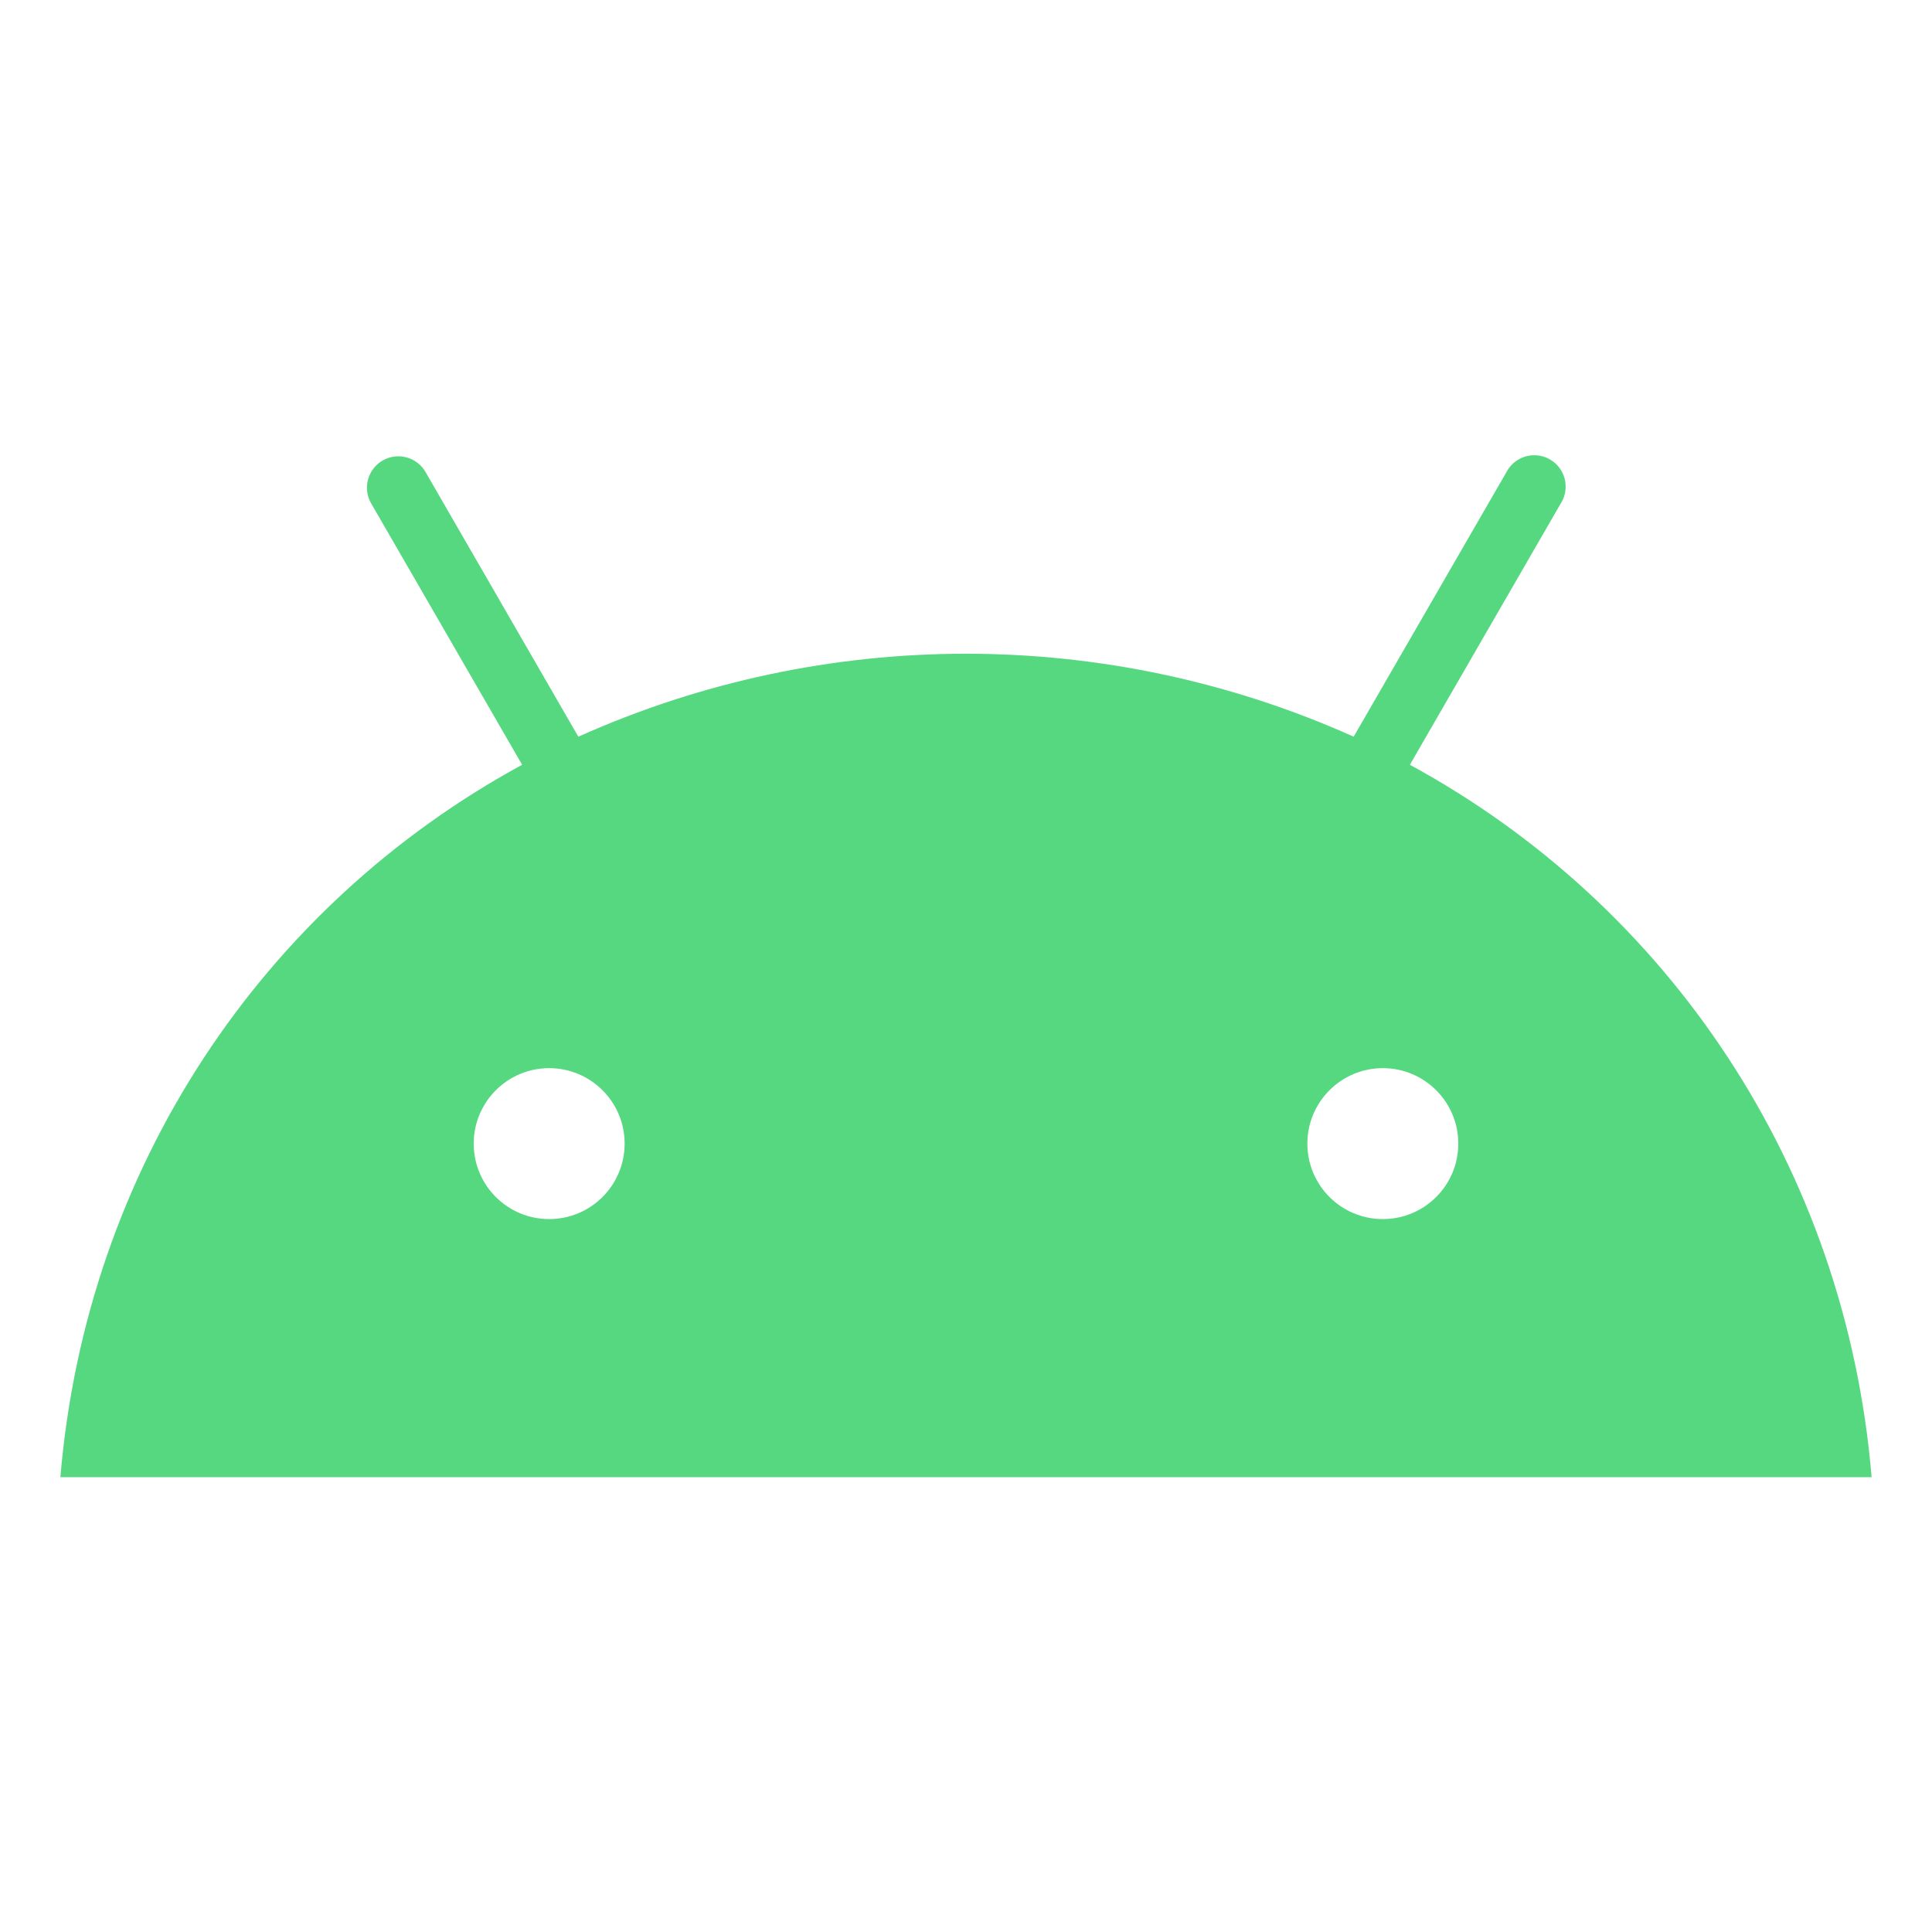
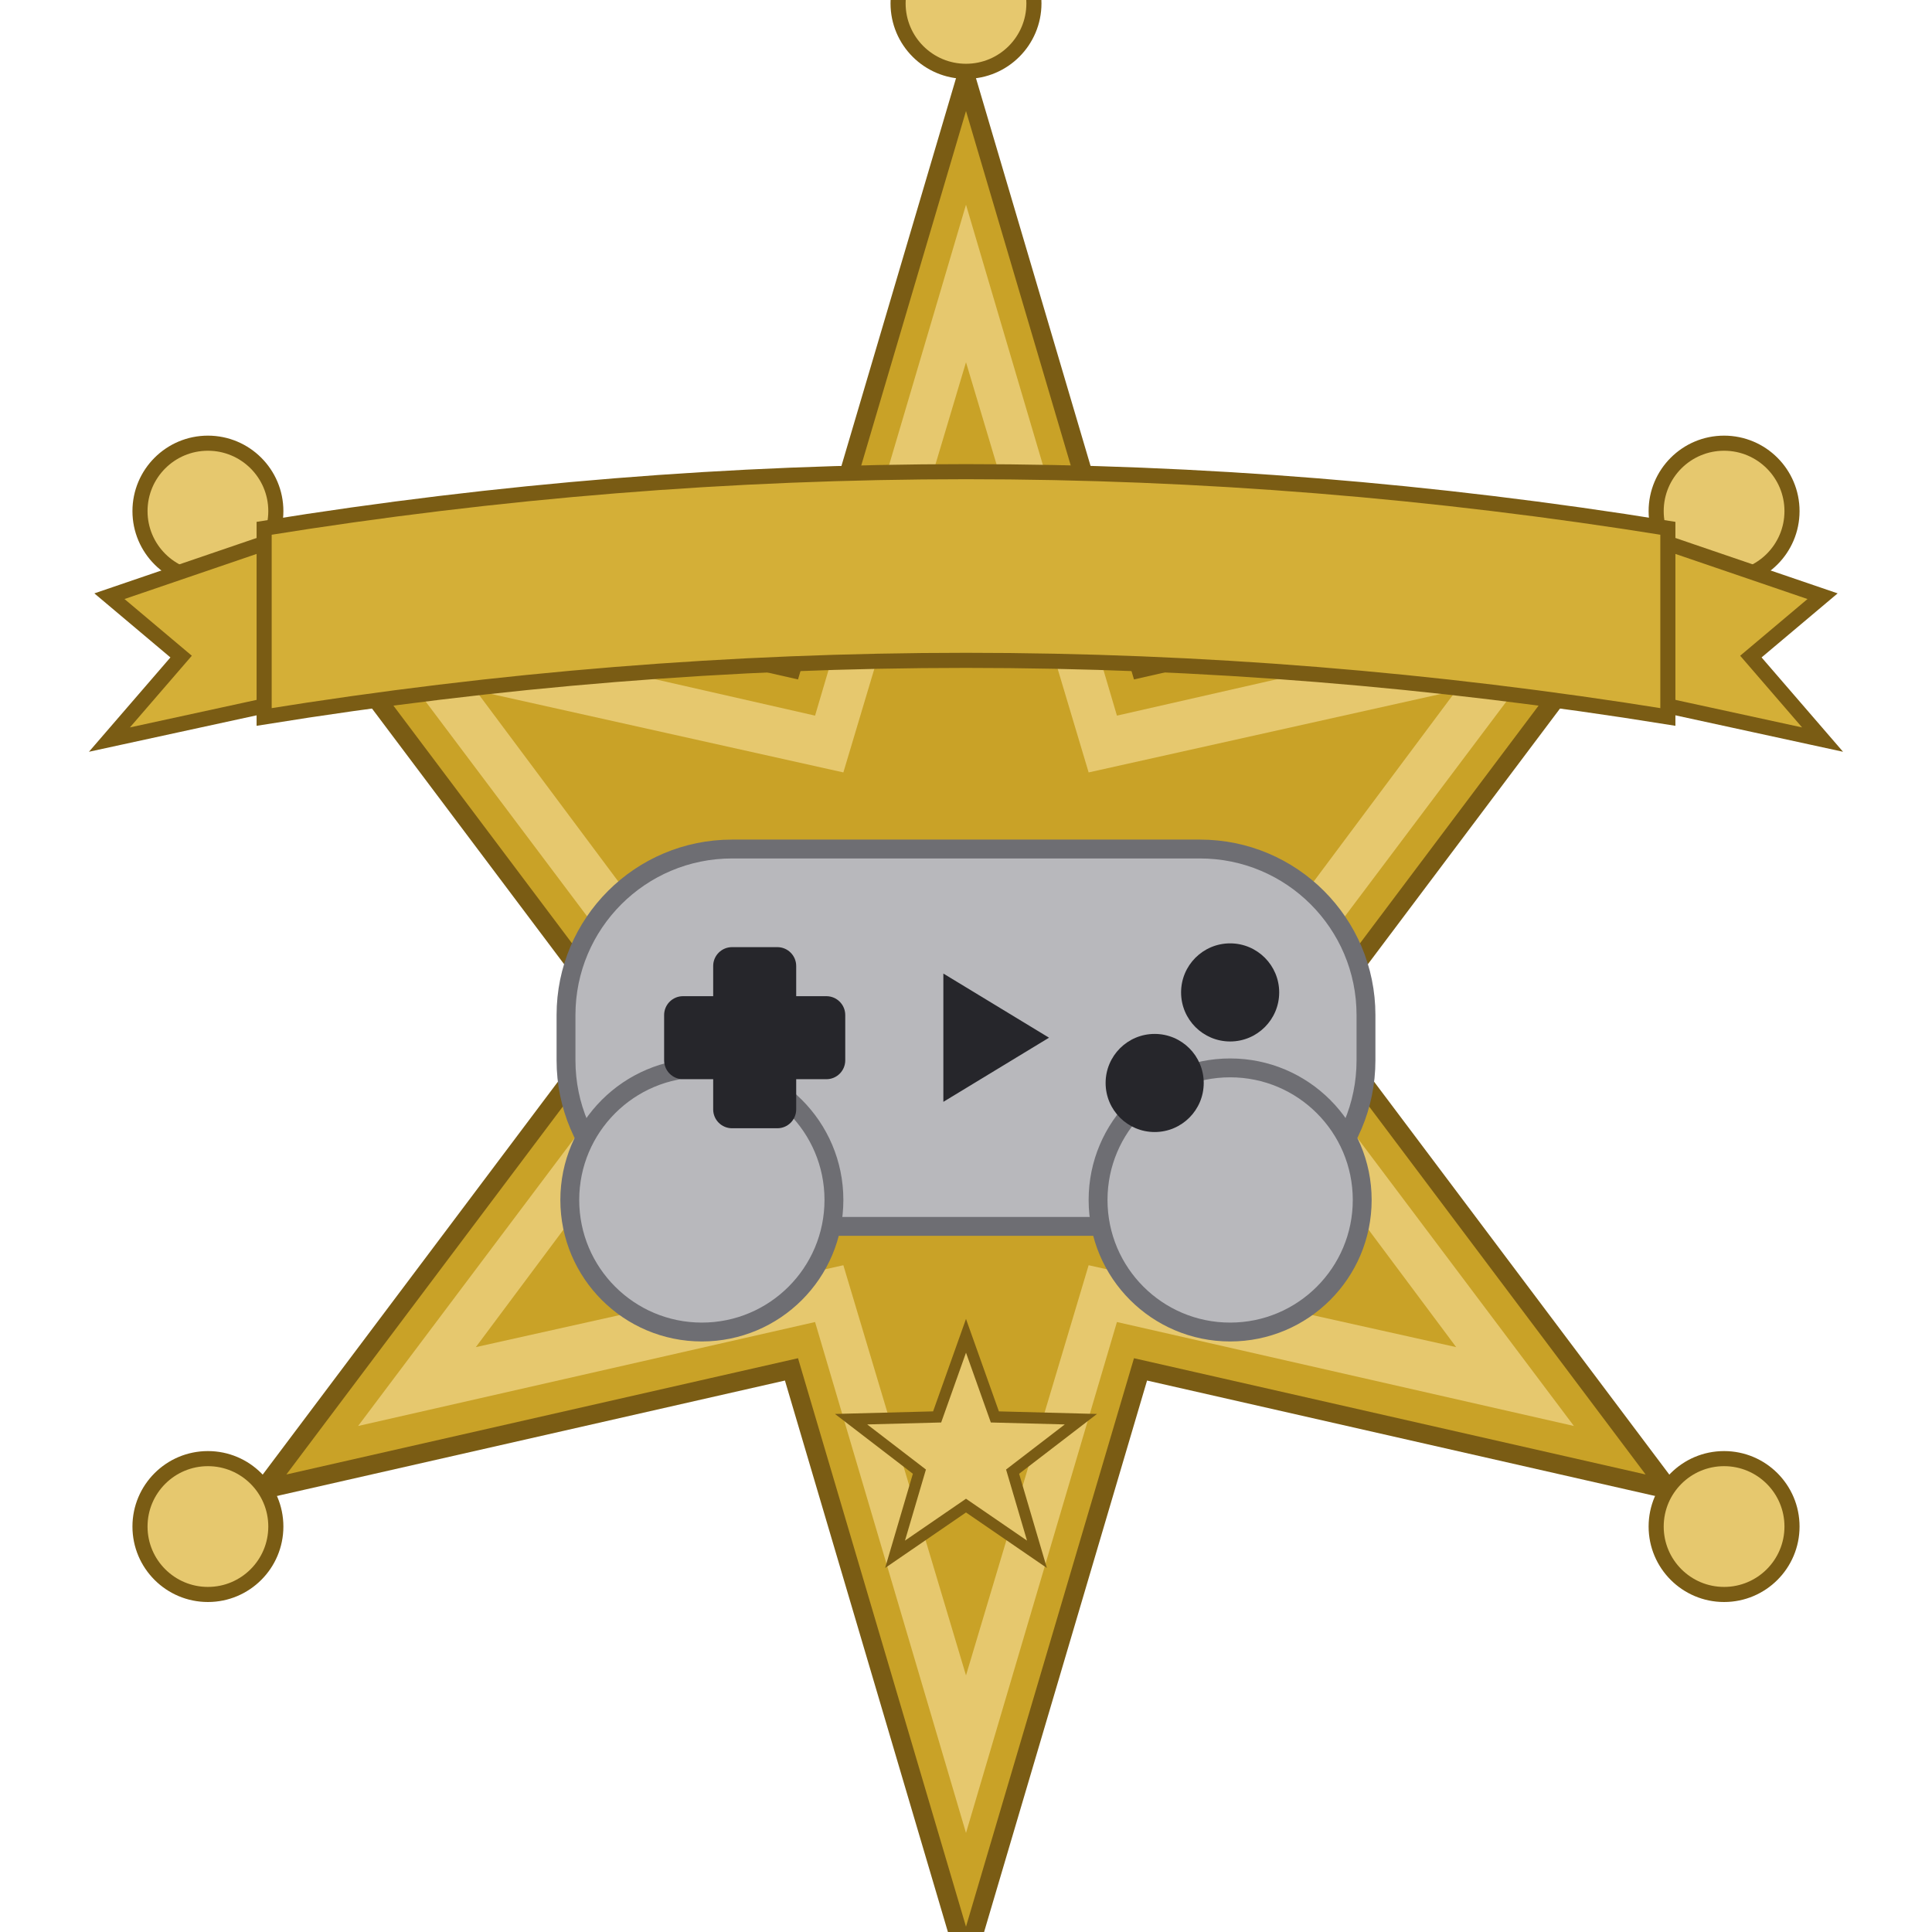
- <svg xmlns="http://www.w3.org/2000/svg" width="32" height="32">
-   <path fill="#56d881" d="M22.904 20.192a1.25 1.25 0 1 1 1.25-1.25 1.25 1.25 0 0 1-1.25 1.25m-13.808 0a1.25 1.25 0 1 1 1.25-1.25 1.25 1.25 0 0 1-1.25 1.25m14.256-7.525 2.496-4.323a.52.52 0 1 0-.899-.52l-2.528 4.378a15.69 15.69 0 0 0-12.842 0L7.051 7.823a.52.52 0 1 0-.9.521l2.497 4.323C4.361 15 1.43 19.34 1 24.467h30c-.43-5.128-3.361-9.468-7.648-11.8" />
+ <svg xmlns="http://www.w3.org/2000/svg" width="32" height="32" viewBox="0 0 1024 1024">
+   <polygon fill="#c9a227" stroke="#7a5c14" stroke-width="10" points="512.0,41.2 419.5,354.2 139.6,290.6 327.0,540.0 139.6,789.4 419.5,725.8 512.0,1038.8 604.5,725.8 884.4,789.4 697.0,540.0 884.4,290.6 604.5,354.2" />
+   <polygon fill="#e6c86e" points="512.0,108.5 432.0,379.3 189.8,324.2 352.0,540.0 189.8,755.8 432.0,700.7 512.0,971.5 592.0,700.7 834.2,755.8 672.0,540.0 834.2,324.2 592.0,379.3" />
+   <polygon fill="#c9a227" points="512.0,192.0 447.0,409.4 252.2,366.0 382.0,540.0 252.2,714.0 447.0,670.6 512.0,888.0 577.0,670.6 771.8,714.0 642.0,540.0 771.8,366.0 577.0,409.4" />
+   <circle fill="#e6c86e" stroke="#7a5c14" stroke-width="8" cx="512.0" cy="1.8" r="36" />
+   <circle fill="#e6c86e" stroke="#7a5c14" stroke-width="8" cx="110.2" cy="270.9" r="36" />
+   <circle fill="#e6c86e" stroke="#7a5c14" stroke-width="8" cx="110.2" cy="809.1" r="36" />
+   <circle fill="#e6c86e" stroke="#7a5c14" stroke-width="8" cx="512.0" cy="1078.2" r="36" />
+   <circle fill="#e6c86e" stroke="#7a5c14" stroke-width="8" cx="913.8" cy="809.1" r="36" />
+   <circle fill="#e6c86e" stroke="#7a5c14" stroke-width="8" cx="913.8" cy="270.9" r="36" />
+   <polygon fill="#d4af37" stroke="#7a5c14" stroke-width="8" points="140.0,288.0 58.0,316.0 96.0,348.0 58.0,392.0 150.0,372.0" />
+   <polygon fill="#d4af37" stroke="#7a5c14" stroke-width="8" points="884.0,288.0 966.0,316.0 928.0,348.0 966.0,392.0 874.0,372.0" />
+   <path fill="#d4af37" stroke="#7a5c14" stroke-width="8" d="M140,280.0 Q512,220.0 884,280.0 L884,380.0 Q512,320.0 140,380.0 Z" />
+   <rect fill="#b8b8bc" stroke="#6e6e73" stroke-width="10" x="300" y="450.0" width="424" height="200.0" rx="88" />
+   <circle fill="#b8b8bc" stroke="#6e6e73" stroke-width="10" cx="372" cy="636.0" r="70" />
+   <circle fill="#b8b8bc" stroke="#6e6e73" stroke-width="10" cx="652" cy="636.0" r="70" />
+   <rect fill="#26262b" x="378" y="502.0" width="44" height="96.0" rx="10" />
+   <rect fill="#26262b" x="352" y="528.0" width="96" height="44.0" rx="10" />
+   <polygon fill="#26262b" points="500.0,516.0 500.0,584.0 556.0,550.0" />
+   <circle fill="#26262b" cx="612" cy="574.0" r="26" />
+   <circle fill="#26262b" cx="652" cy="526.0" r="26" />
+   <polygon fill="#e6c86e" stroke="#7a5c14" stroke-width="6" points="512.0,708.0 496.7,751.0 451.1,752.2 487.3,780.0 474.4,823.8 512.0,798.0 549.6,823.8 536.7,780.0 572.9,752.2 527.3,751.0" />
</svg>
